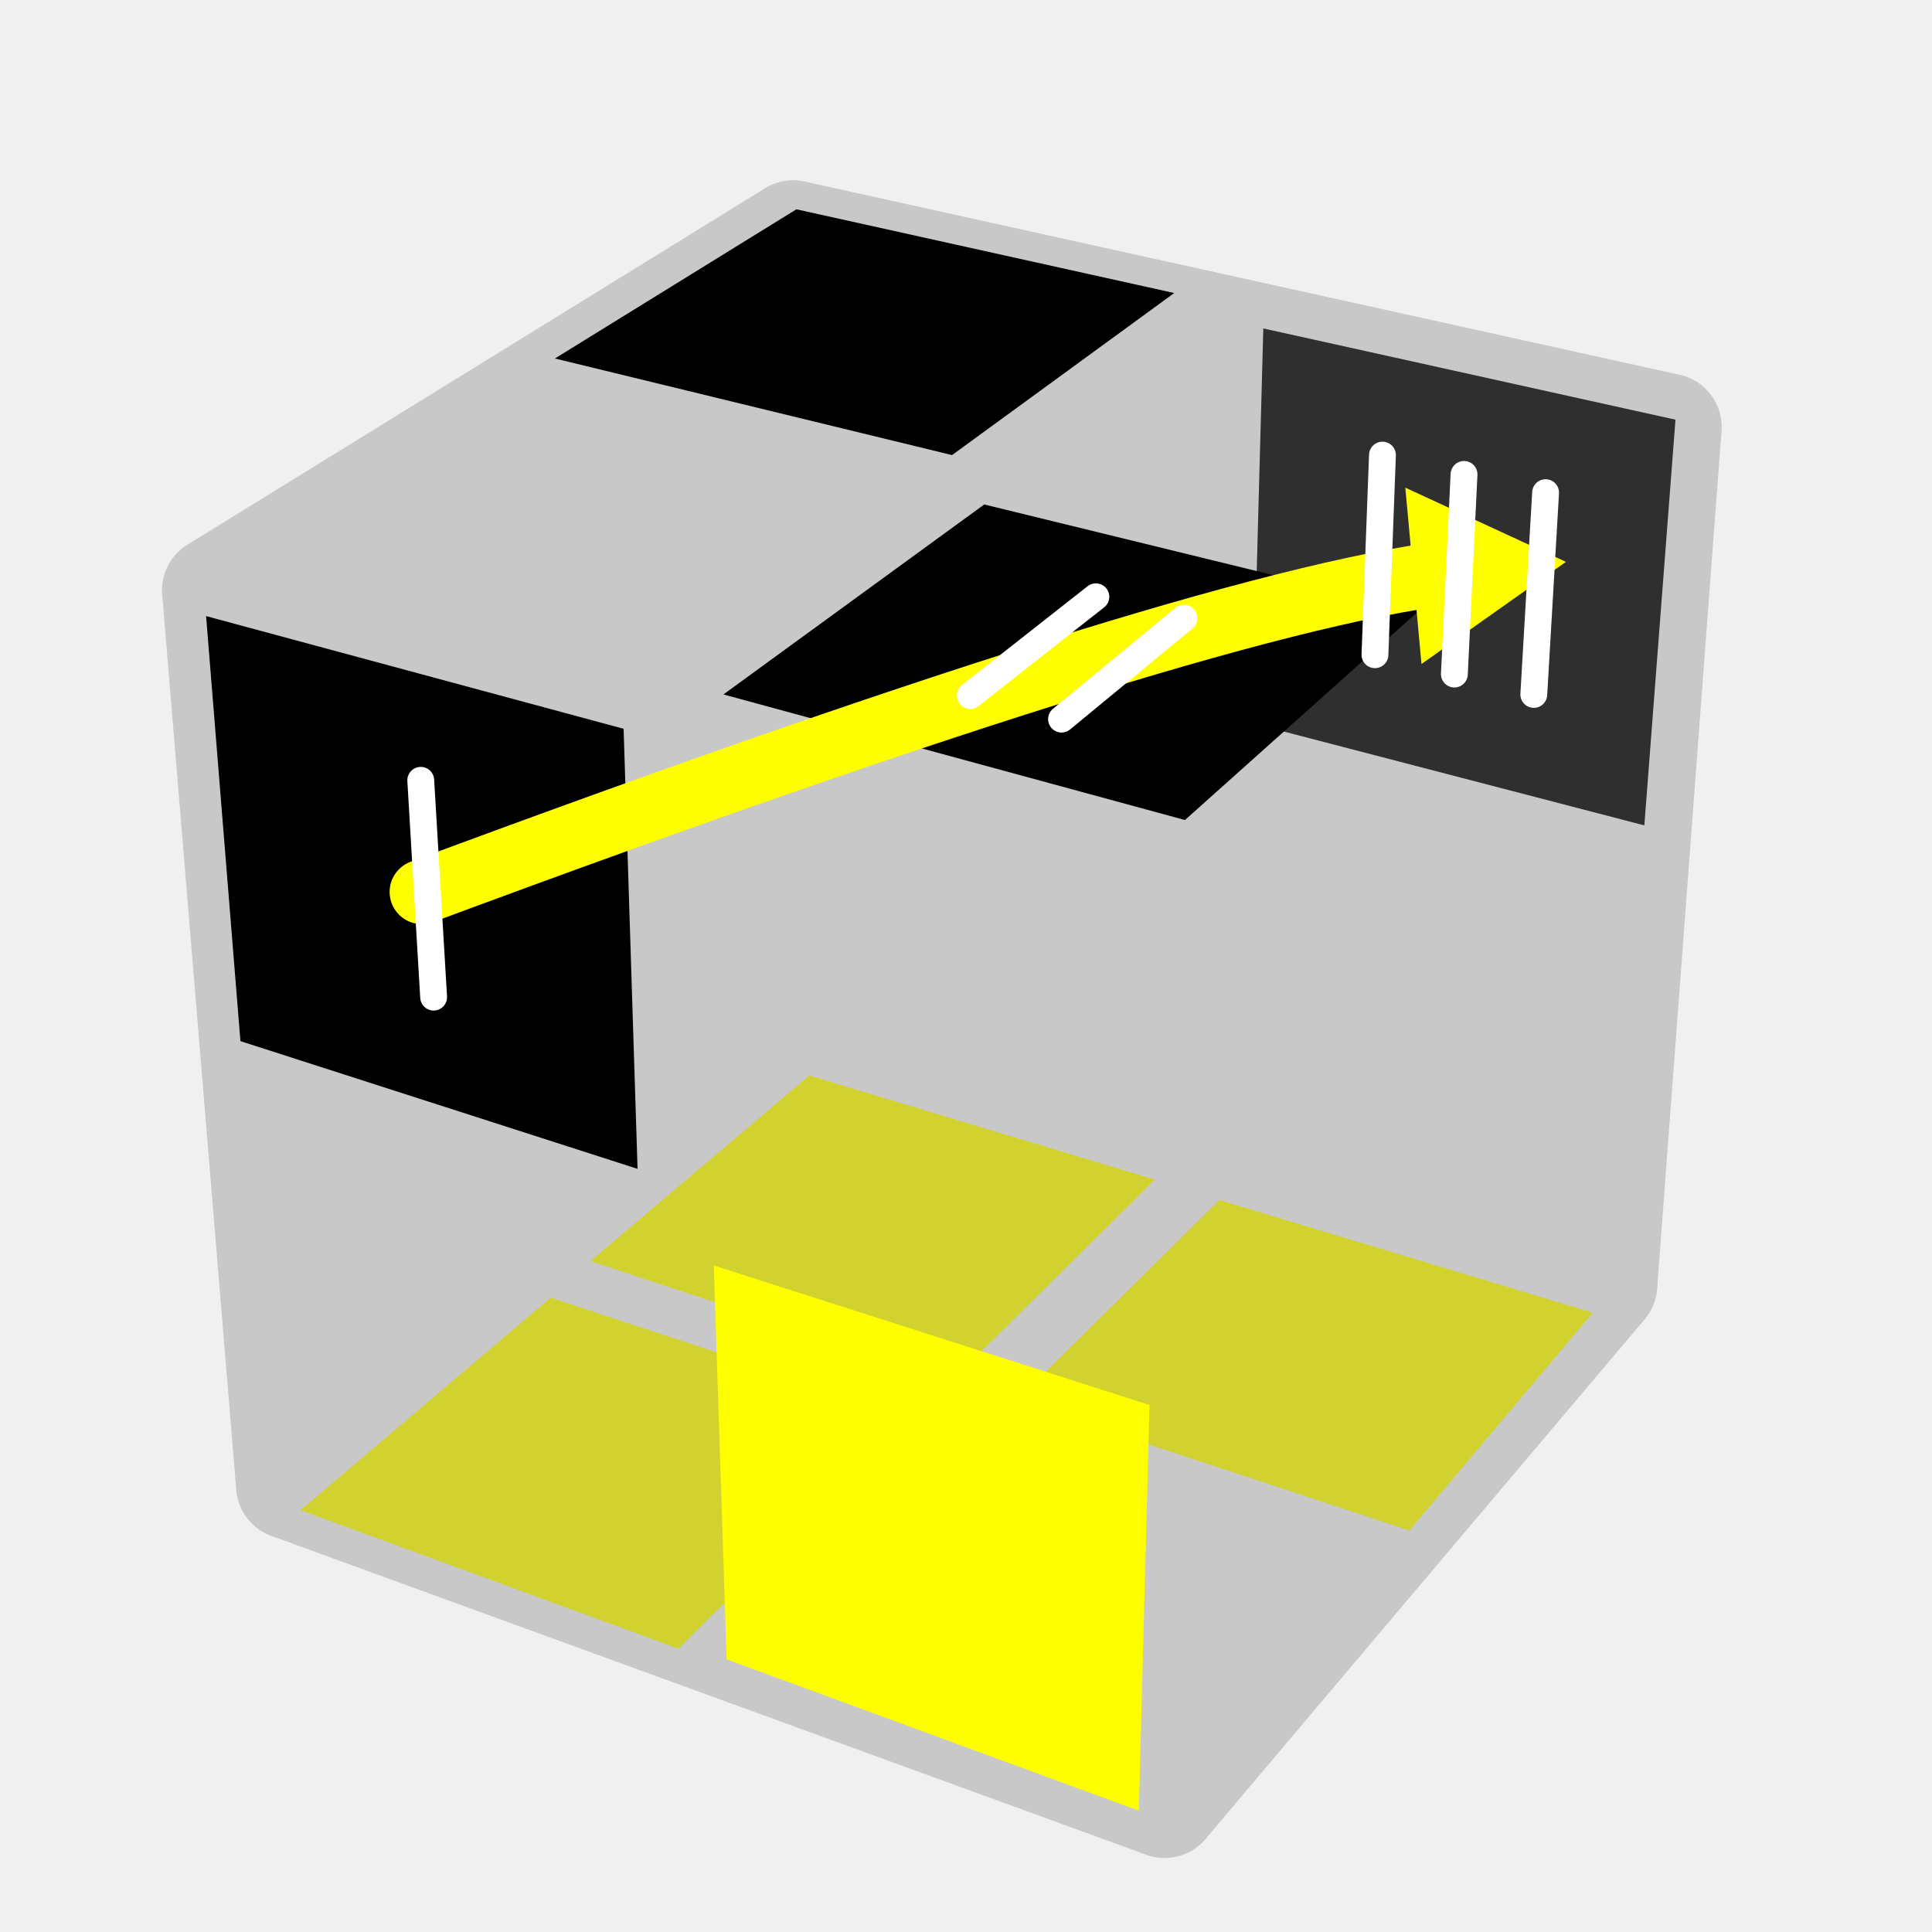
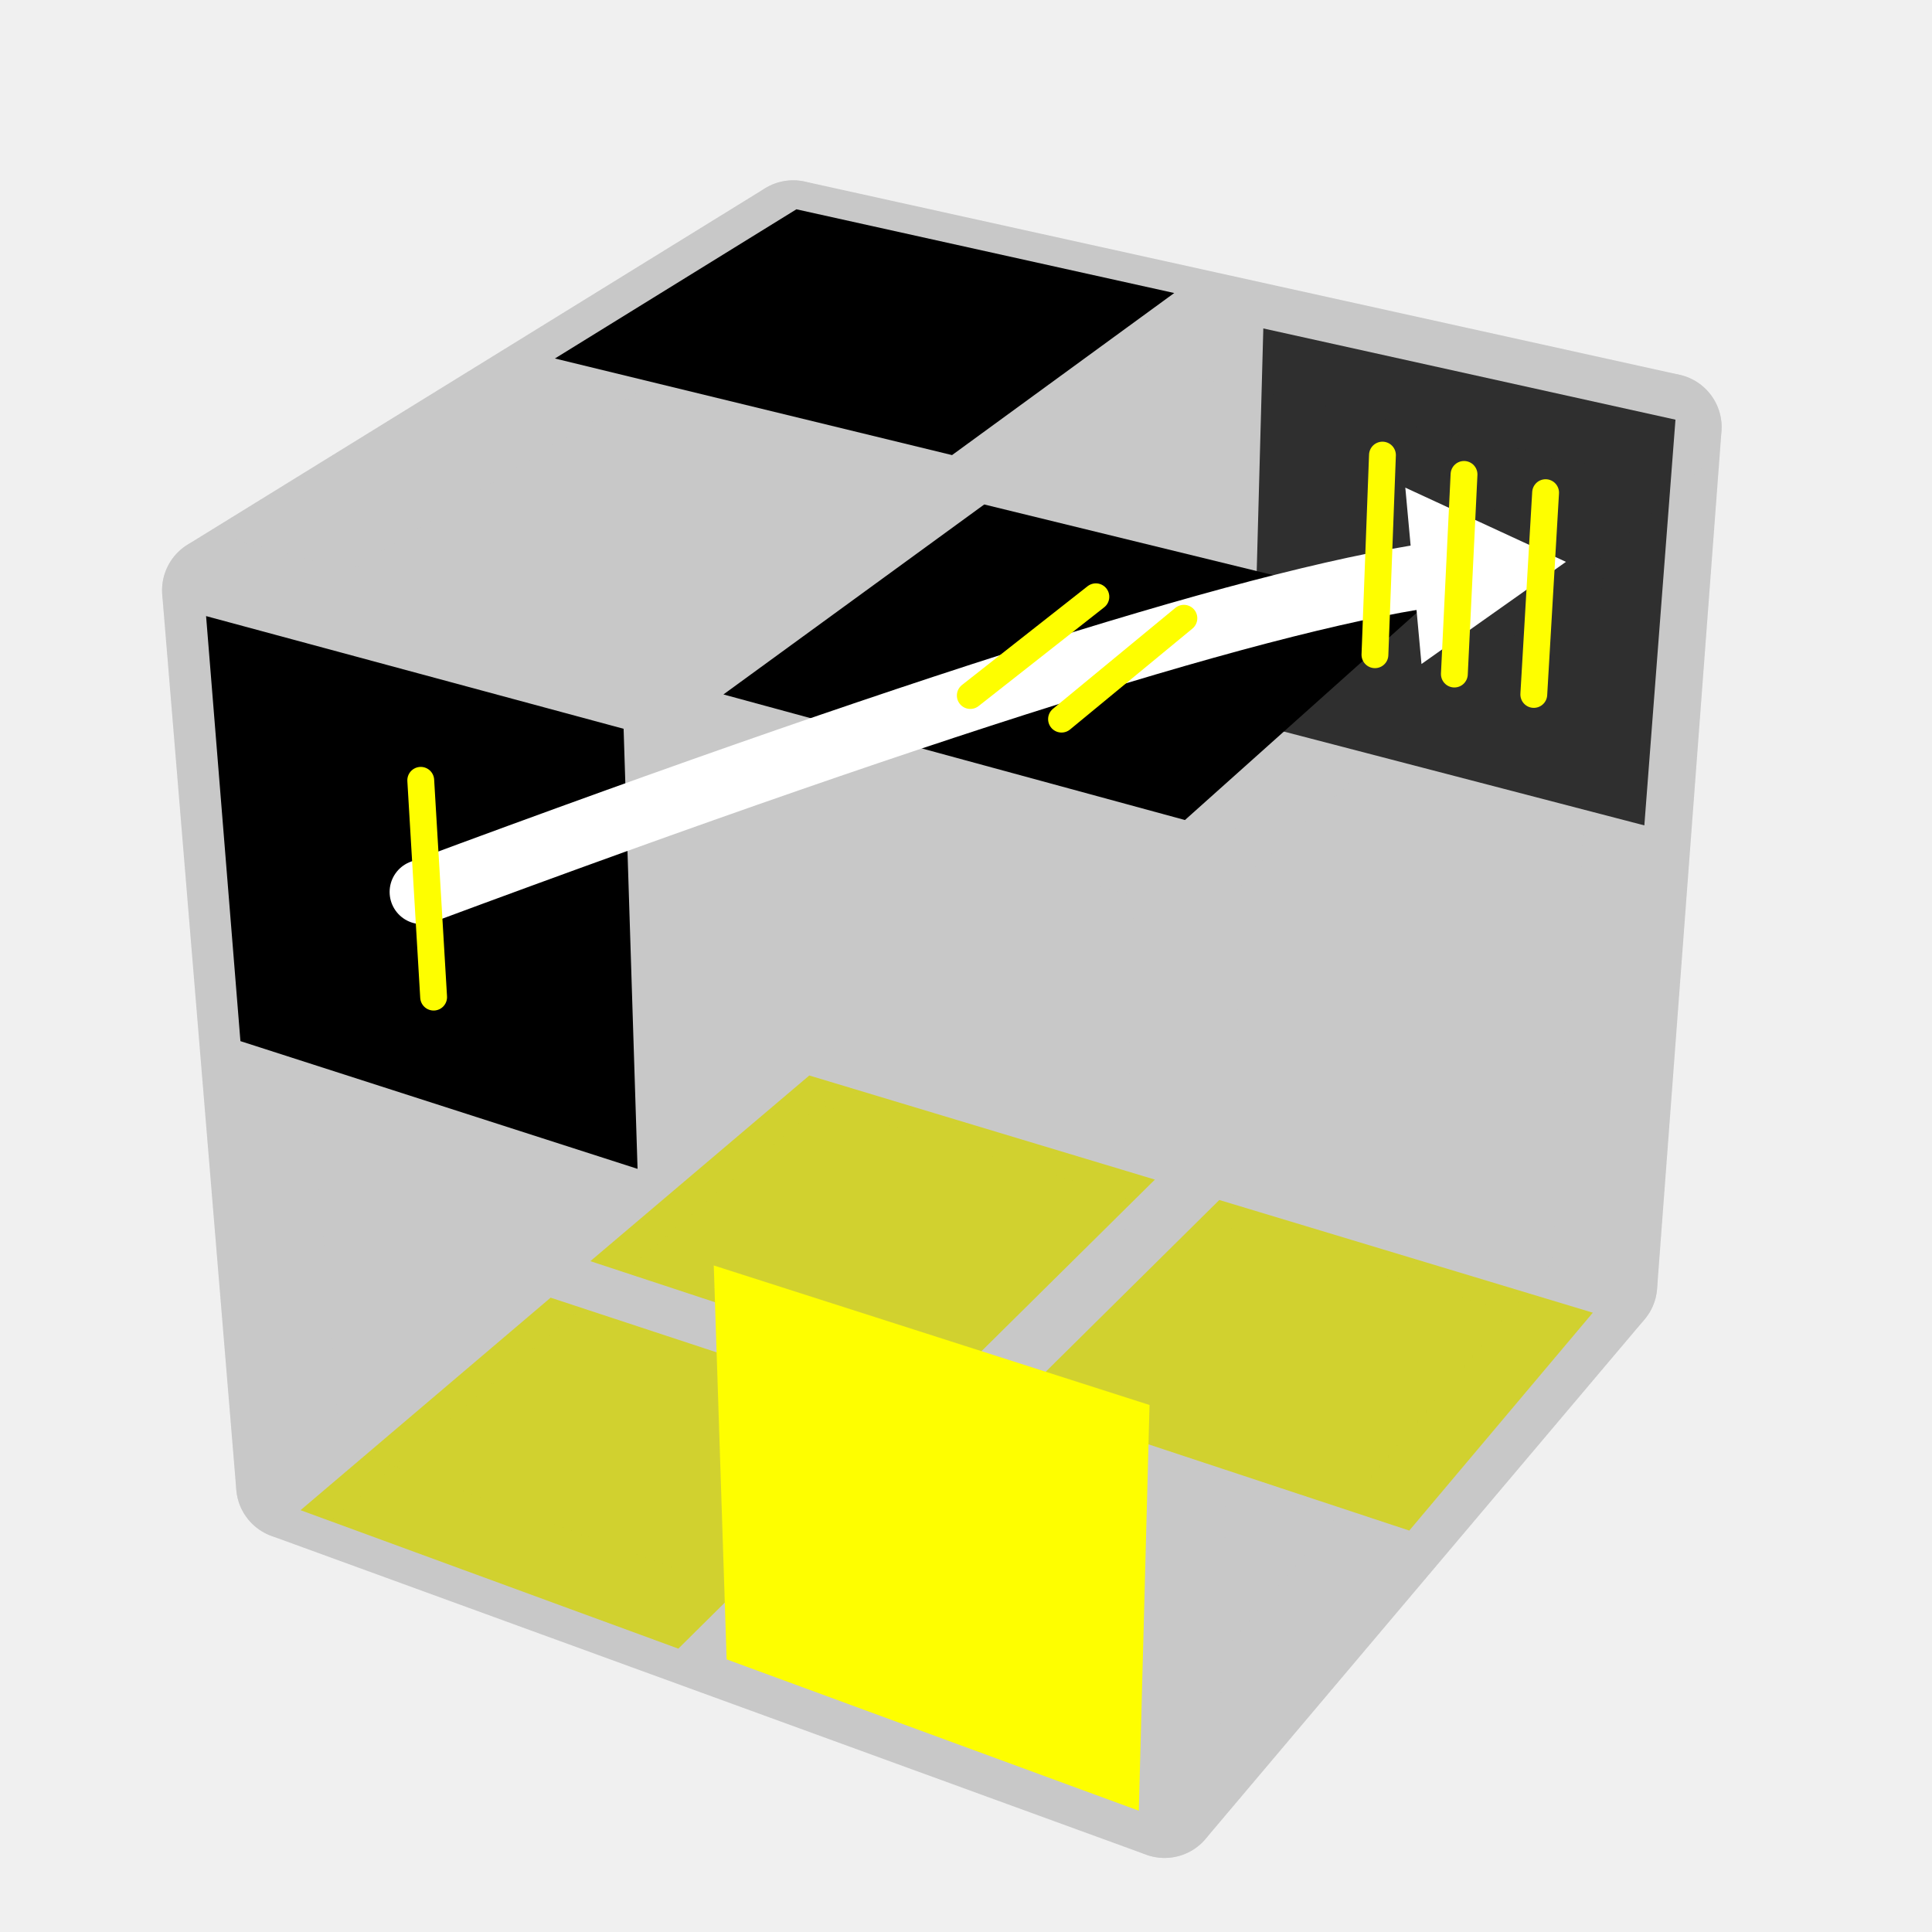
<svg xmlns="http://www.w3.org/2000/svg" version="1.1" width="500" height="500" viewBox="-0.9 -0.9 1.8 1.8">
  <g style="opacity:1;stroke-opacity:0.5;stroke-width:0;stroke-linejoin:round">
    <polygon fill="#000000" stroke="#808080" points="0.661,-0.509 0.277,-0.594 0.267,-0.226 0.632,-0.131" />
    <polygon fill="#000000" stroke="#808080" opacity="0" points="0.213,-0.609 -0.14,-0.687 -0.133,-0.33 0.204,-0.242" />
    <polygon fill="#000000" stroke="#808080" opacity="0" points="0.629,-0.068 0.264,-0.163 0.255,0.171 0.603,0.276" />
    <polygon fill="#000000" stroke="#808080" opacity="0" points="0.203,-0.18 -0.133,-0.269 -0.127,0.057 0.195,0.154" />
    <polygon fill="#FEFE00" stroke="#808080" points="-0.62,0.507 -0.268,0.636 -0.05,0.42 -0.387,0.309" />
    <polygon fill="#000000" stroke="#808080" opacity="0" points="-0.205,0.658 0.18,0.798 0.379,0.563 0.013,0.442" />
    <polygon fill="#FEFE00" stroke="#808080" points="-0.35,0.275 -0.013,0.386 0.176,0.199 -0.146,0.102" />
    <polygon fill="#FEFE00" stroke="#808080" points="0.047,0.405 0.413,0.526 0.584,0.323 0.236,0.218" />
    <polygon fill="#000000" stroke="#808080" opacity="0" points="-0.19,-0.68 -0.415,-0.541 -0.397,-0.165 -0.183,-0.323" />
    <polygon fill="#000000" stroke="#808080" opacity="0" points="-0.456,-0.513 -0.718,-0.351 -0.685,0.045 -0.438,-0.137" />
    <polygon fill="#000000" stroke="#808080" opacity="0" points="-0.181,-0.261 -0.395,-0.104 -0.379,0.238 -0.175,0.065" />
    <polygon fill="#000000" stroke="#808080" opacity="0" points="-0.434,-0.072 -0.681,0.11 -0.652,0.467 -0.418,0.269" />
  </g>
  <g style="stroke-width:0.1;stroke-linejoin:round;opacity:0.2">
    <polygon fill="#808080" stroke="#808080" points="0.654,-0.502 -0.161,-0.682 -0.147,0.074 0.594,0.297" />
    <polygon fill="#808080" stroke="#808080" points="-0.63,0.484 0.185,0.781 0.594,0.297 -0.147,0.074" />
    <polygon fill="#808080" stroke="#808080" points="-0.161,-0.682 -0.699,-0.35 -0.63,0.484 -0.147,0.074" />
  </g>
  <g style="stroke-width:0.1;stroke-linejoin:round;opacity:0.2">
    <polygon fill="#808080" stroke="#808080" points="0.207,-0.103 0.654,-0.502 0.594,0.297 0.185,0.781" />
    <polygon fill="#808080" stroke="#808080" points="-0.161,-0.682 0.654,-0.502 0.207,-0.103 -0.699,-0.35" />
    <polygon fill="#808080" stroke="#808080" points="-0.699,-0.35 0.207,-0.103 0.185,0.781 -0.63,0.484" />
  </g>
  <g style="opacity:1;stroke-opacity:0.5;stroke-width:0;stroke-linejoin:round">
    <polygon fill="#000000" stroke="#808080" opacity="0" points="0.237,-0.092 0.456,-0.287 0.435,0.113 0.227,0.331" />
    <polygon fill="#000000" stroke="#808080" opacity="0" points="0.491,-0.321 0.677,-0.486 0.648,-0.108 0.47,0.079" />
    <polygon fill="#000000" stroke="#808080" opacity="0" points="0.224,0.4 0.433,0.182 0.413,0.542 0.215,0.777" />
    <polygon fill="#000000" stroke="#808080" opacity="0" points="0.466,0.145 0.644,-0.042 0.618,0.302 0.447,0.505" />
    <polygon fill="#000000" stroke="#808080" points="-0.158,-0.705 0.194,-0.627 -0.013,-0.476 -0.383,-0.566" />
    <polygon fill="#000000" stroke="#808080" opacity="0" points="0.261,-0.612 0.645,-0.527 0.46,-0.362 0.054,-0.46" />
    <polygon fill="#000000" stroke="#808080" opacity="0" points="-0.425,-0.538 -0.054,-0.448 -0.297,-0.271 -0.686,-0.377" />
    <polygon fill="#000000" stroke="#808080" points="0.017,-0.43 0.422,-0.331 0.204,-0.136 -0.226,-0.253" />
    <polygon fill="#000000" stroke="#808080" points="-0.708,-0.326 -0.319,-0.221 -0.306,0.189 -0.676,0.07" />
    <polygon fill="#000000" stroke="#808080" opacity="0" points="-0.249,-0.2 0.181,-0.083 0.171,0.34 -0.236,0.209" />
    <polygon fill="#000000" stroke="#808080" opacity="0" points="-0.672,0.137 -0.302,0.256 -0.29,0.623 -0.642,0.495" />
    <polygon fill="#FEFE00" stroke="#808080" points="-0.235,0.279 0.171,0.409 0.161,0.787 -0.223,0.646" />
  </g>
  <g style="opacity:1;stroke-opacity:1;stroke-width:0.06;stroke-linecap:round">
-     <path d="M -0.507,-0.069 Q 0.241,-0.347 0.464,-0.368" style="fill:none;stroke:#FEFE00;stroke-opacity:1" />
-     <path transform=" translate(0.4641519,-0.3678493) scale(0.0165) rotate(-5.235807)" d="M 5.77,0.0 L -2.88,5.0 L -2.88,-5.0 L 5.77,0.0 z" style="fill:#FEFE00;stroke-width:0;stroke-linejoin:round" />
+     <path d="M -0.507,-0.069 Q 0.241,-0.347 0.464,-0.368" style="fill:none;stroke:#FFFFFF;stroke-opacity:1" />
+     <path transform=" translate(0.4641519,-0.3678493) scale(0.0165) rotate(-5.235807)" d="M 5.77,0.0 L -2.88,5.0 L -2.88,-5.0 L 5.77,0.0 z" style="fill:#FFFFFF;stroke-width:0;stroke-linejoin:round" />
  </g>
  <g style="opacity:1;stroke-linecap:round;font-family:Arial, Helvetica, sans-serif">
-     <line x1="-0.508" y1="-0.173" x2="-0.496" y2="0.029" stroke="#FFFFFF" stroke-width="0.025" stroke-linecap="round" />
-     <line x1="0.121" y1="-0.344" x2="0.004" y2="-0.252" stroke="#FFFFFF" stroke-width="0.025" stroke-linecap="round" />
-     <line x1="0.203" y1="-0.324" x2="0.089" y2="-0.23" stroke="#FFFFFF" stroke-width="0.025" stroke-linecap="round" />
-     <line x1="0.54" y1="-0.441" x2="0.529" y2="-0.253" stroke="#FFFFFF" stroke-width="0.025" stroke-linecap="round" />
-     <line x1="0.464" y1="-0.458" x2="0.455" y2="-0.272" stroke="#FFFFFF" stroke-width="0.025" stroke-linecap="round" />
-     <line x1="0.388" y1="-0.476" x2="0.381" y2="-0.29" stroke="#FFFFFF" stroke-width="0.025" stroke-linecap="round" />
+     <line x1="-0.508" y1="-0.173" x2="-0.496" y2="0.029" stroke="#FEFE00" stroke-width="0.025" stroke-linecap="round" />
+     <line x1="0.121" y1="-0.344" x2="0.004" y2="-0.252" stroke="#FEFE00" stroke-width="0.025" stroke-linecap="round" />
+     <line x1="0.203" y1="-0.324" x2="0.089" y2="-0.23" stroke="#FEFE00" stroke-width="0.025" stroke-linecap="round" />
+     <line x1="0.54" y1="-0.441" x2="0.529" y2="-0.253" stroke="#FEFE00" stroke-width="0.025" stroke-linecap="round" />
+     <line x1="0.464" y1="-0.458" x2="0.455" y2="-0.272" stroke="#FEFE00" stroke-width="0.025" stroke-linecap="round" />
+     <line x1="0.388" y1="-0.476" x2="0.381" y2="-0.29" stroke="#FEFE00" stroke-width="0.025" stroke-linecap="round" />
  </g>
</svg>
